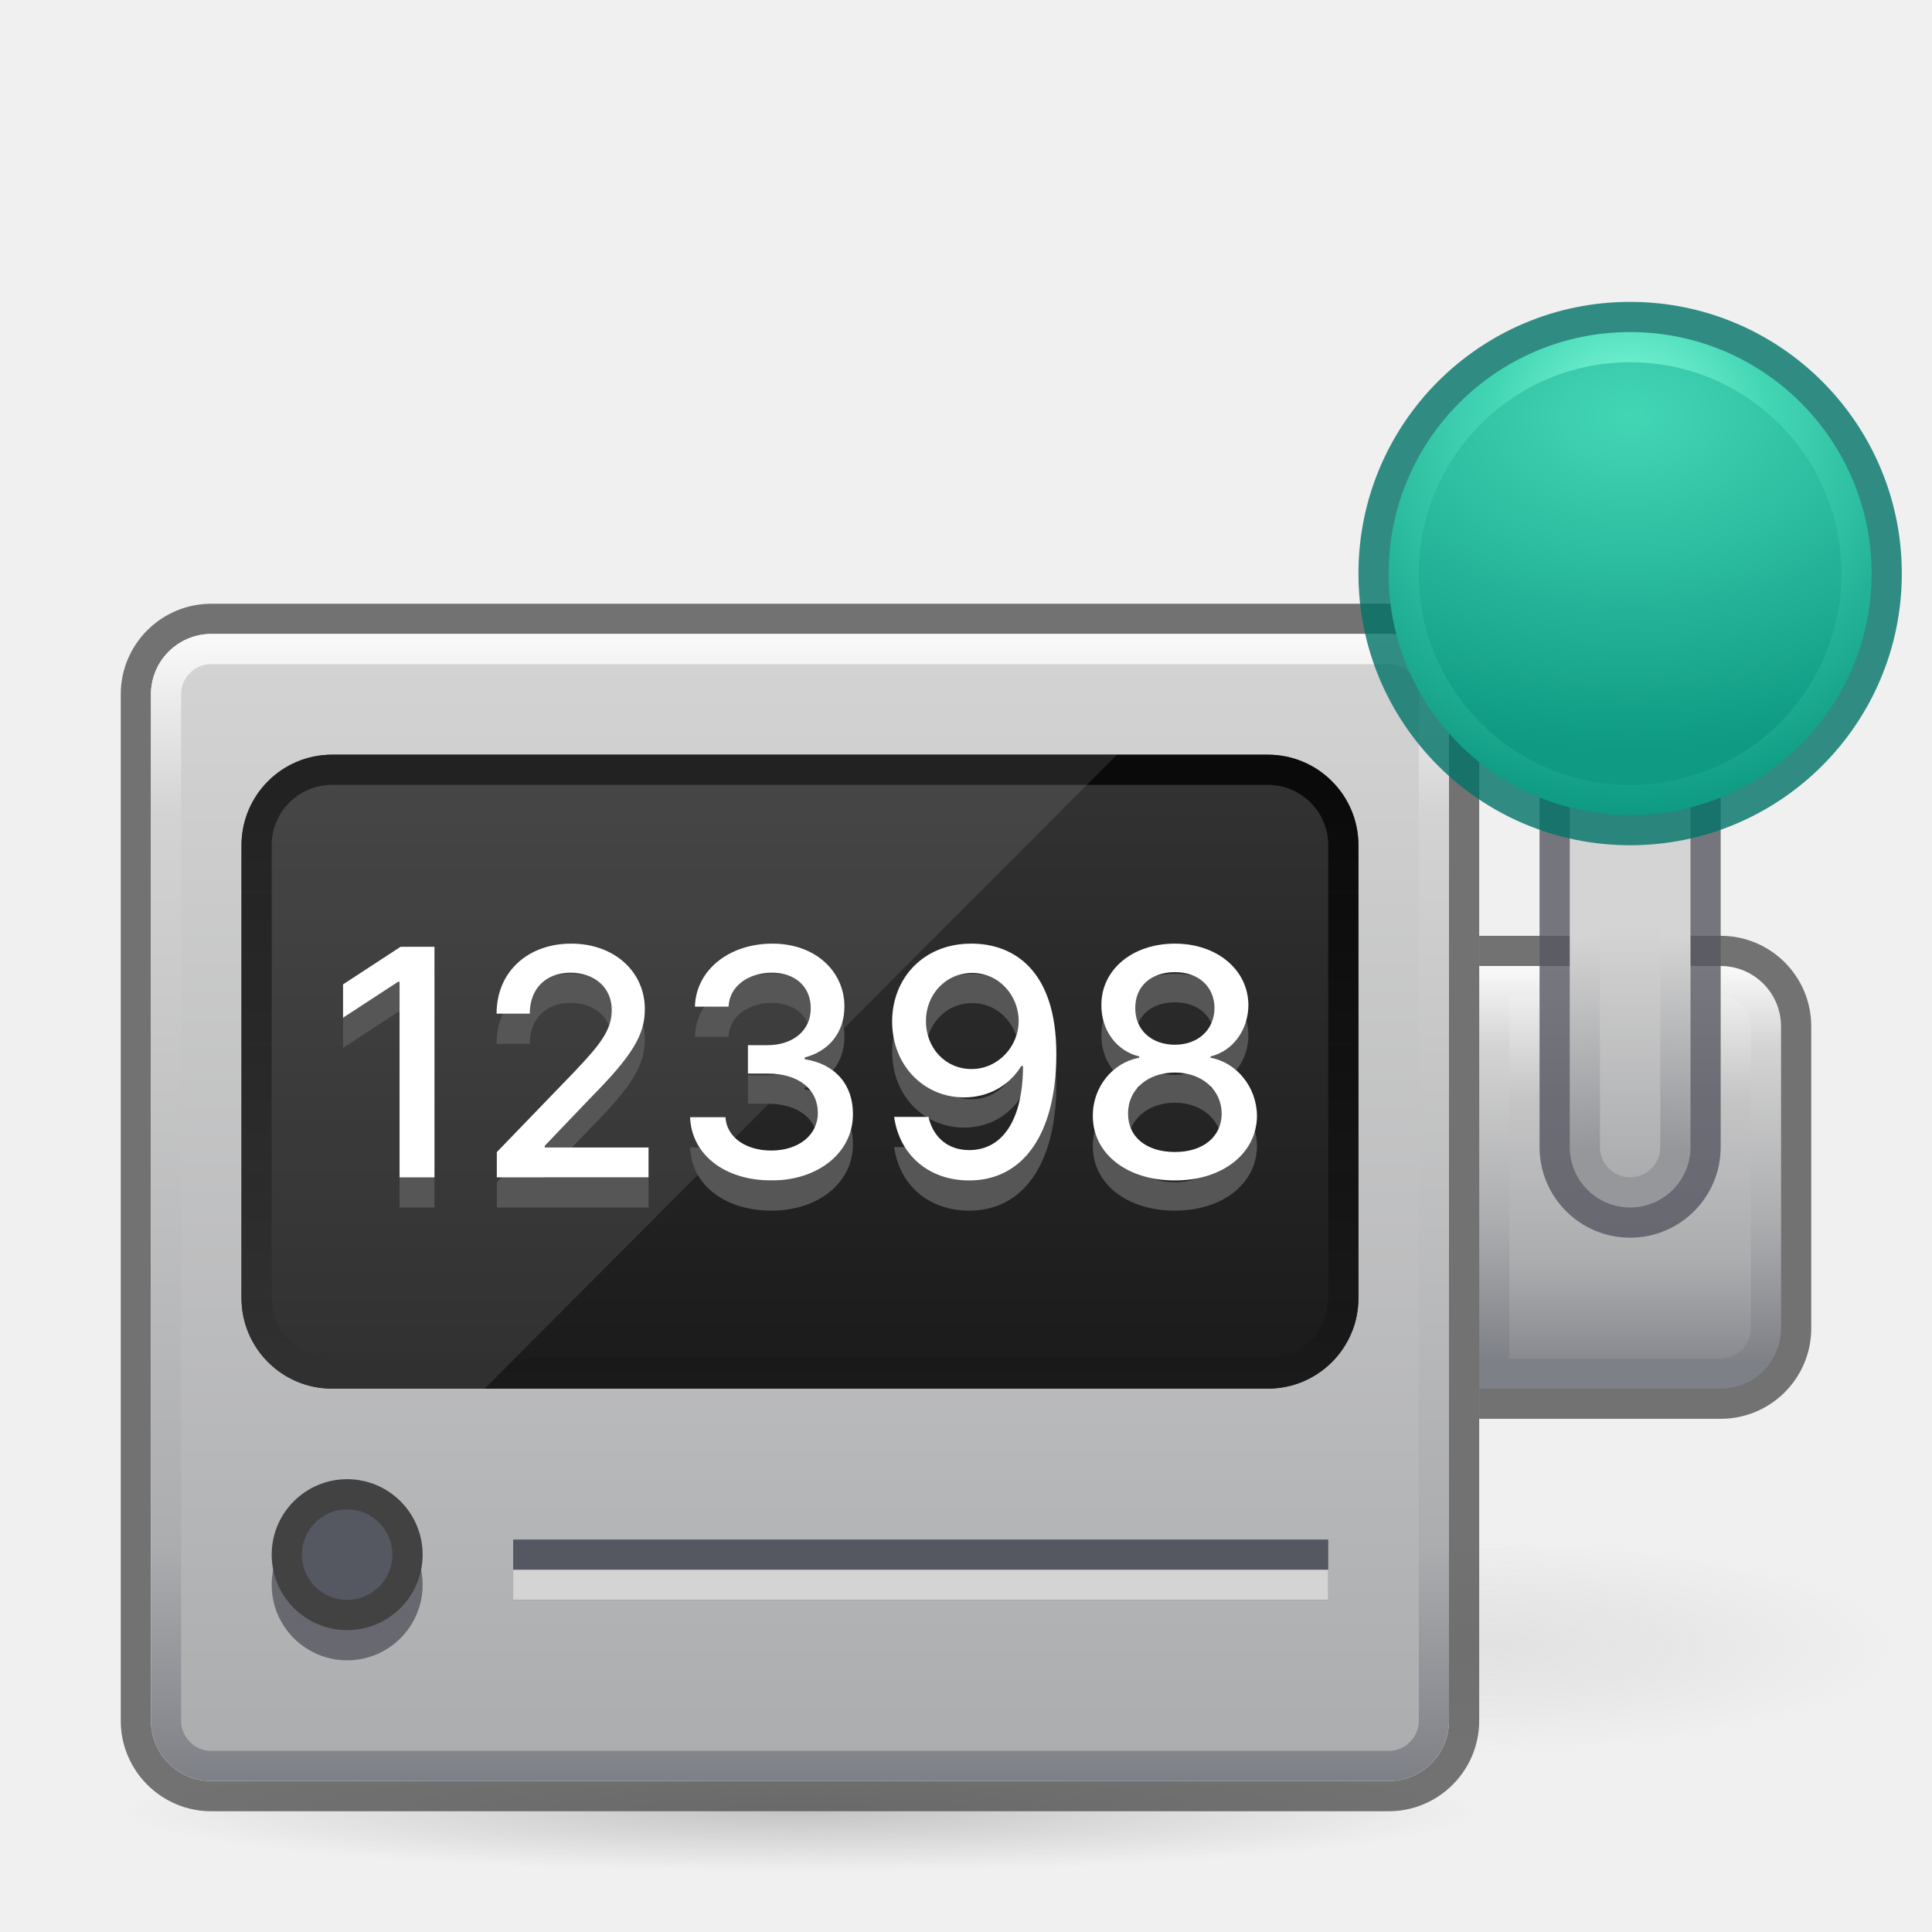
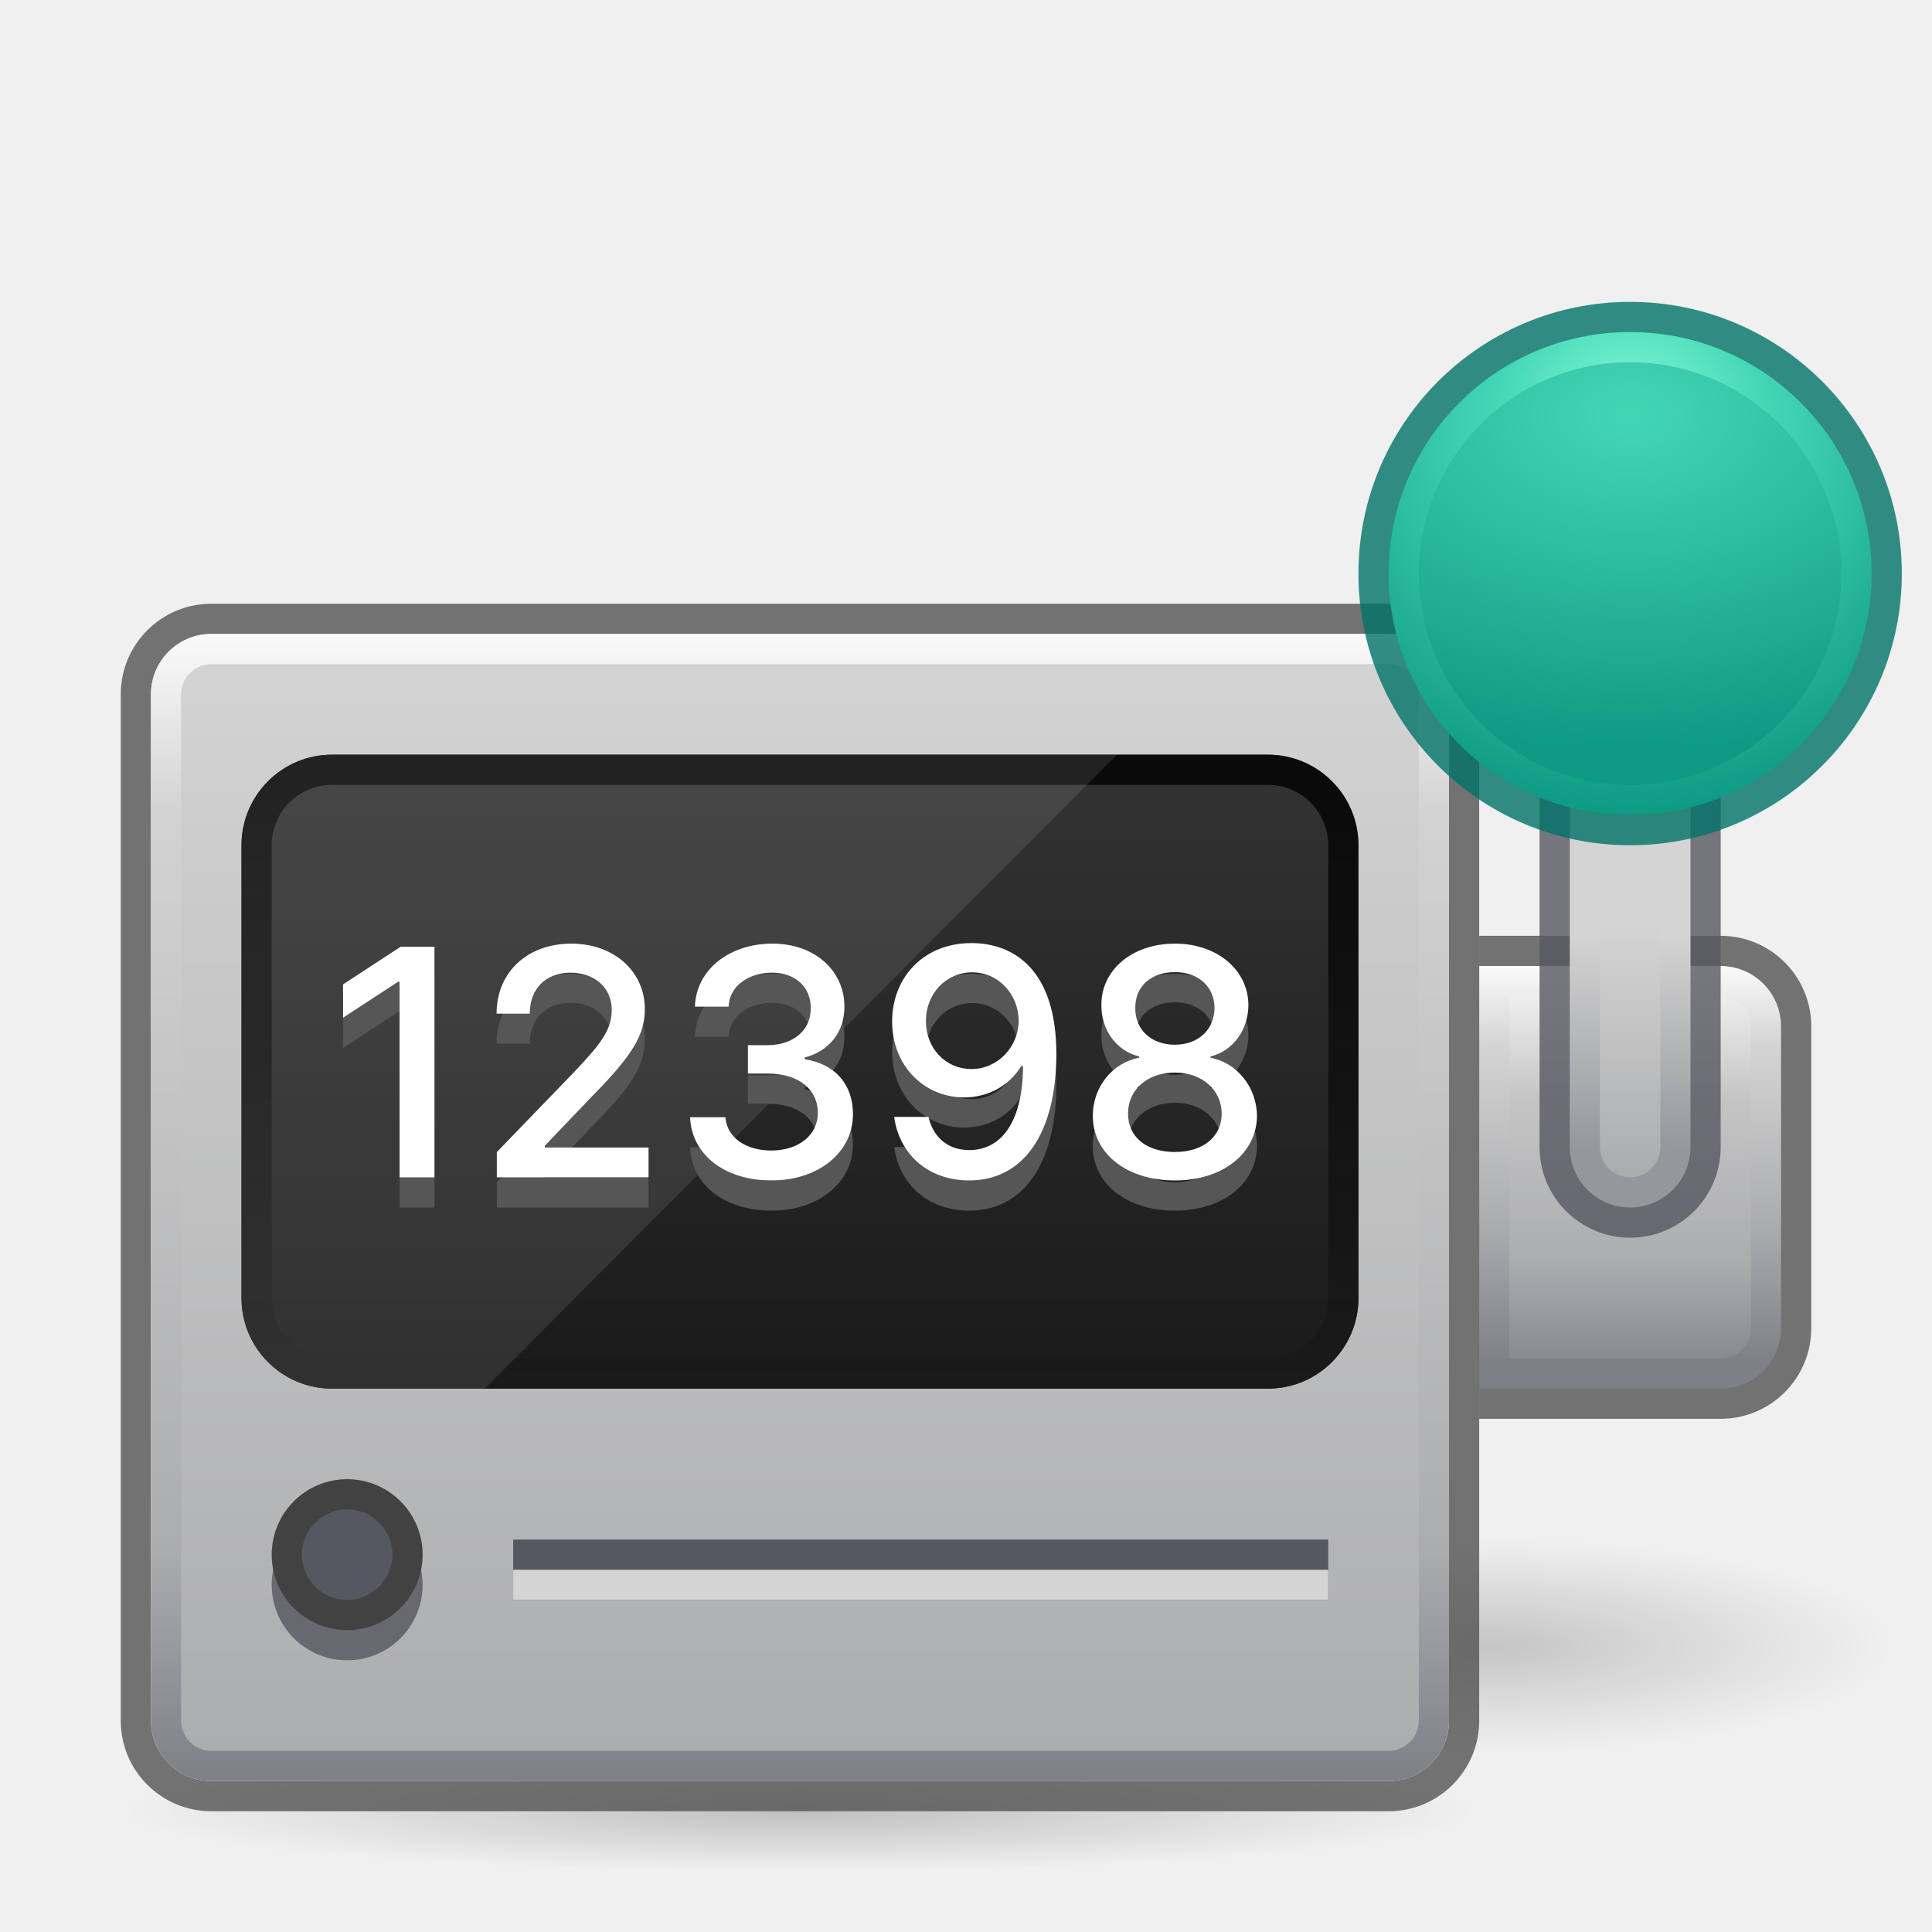
- <svg xmlns="http://www.w3.org/2000/svg" width="64" height="64" viewBox="0 0 64 64" fill="none" version="1.1" id="svg122">
-   <ellipse cx="26.5" cy="60" rx="22.5" ry="2" fill="url(#paint0_radial_1:29)" id="ellipse4" />
-   <ellipse cx="49.35" cy="54.53" rx="13.35" ry="3.53" fill="url(#paint1_radial_1:29)" id="ellipse6" />
-   <path d="M49 31H57C58.657 31 60 32.343 60 34V44C60 45.657 58.657 47 57 47H49V31Z" fill="#535353" fill-opacity="0.8" id="path8" />
-   <path d="M49.5 32.5H57C57.828 32.5 58.5 33.172 58.5 34V44C58.5 44.828 57.828 45.5 57 45.5H49.5V32.5Z" fill="url(#paint2_linear_1:29)" stroke="url(#paint3_linear_1:29)" id="path10" />
-   <rect x="4.5" y="20.5" width="44" height="39" rx="2.5" stroke="#535353" stroke-opacity="0.8" id="rect12" />
-   <rect x="5.5" y="21.5" width="42" height="37" rx="1.5" fill="url(#paint4_linear_1:29)" stroke="url(#paint5_linear_1:29)" id="rect14" />
-   <rect x="8" y="25" width="37" height="21" rx="3" fill="url(#paint6_linear_1:29)" id="rect16" />
-   <rect x="8.5" y="25.5" width="36" height="20" rx="2.5" stroke="url(#paint7_linear_1:29)" stroke-opacity="0.9" id="rect18" />
-   <path d="M8 28V43C8 44.657 9.343 46 11 46H16.056L37 25H11C9.343 25 8 26.343 8 28Z" fill="white" fill-opacity="0.1" id="path20" />
-   <path d="M44 52H17" stroke="#555761" stroke-width="2" id="path22" />
-   <path d="M51 24H57V38C57 39.657 55.657 41 54 41C52.343 41 51 39.657 51 38V24Z" fill="#555761" fill-opacity="0.8" id="path24" />
-   <path d="M52 23H56V38C56 39.105 55.105 40 54 40C52.895 40 52 39.105 52 38V23Z" fill="url(#paint8_radial_1:29)" id="path26" />
-   <path d="M53 24H55V38C55 38.552 54.552 39 54 39C53.448 39 53 38.552 53 38V24Z" fill="url(#paint9_linear_1:29)" id="path28" />
-   <circle cx="54" cy="19" r="9" fill="#007367" fill-opacity="0.8" id="circle30" />
-   <circle cx="54" cy="19" r="7.5" fill="url(#paint10_radial_1:29)" stroke="url(#paint11_radial_1:29)" id="circle32" />
-   <circle cx="11.5" cy="52.5" r="2.5" fill="#686970" id="circle34" />
-   <circle cx="11.5" cy="51.5" r="2.5" fill="#424242" id="circle36" />
-   <circle cx="11.5" cy="51.5" r="1.5" fill="#555761" id="circle38" />
-   <path d="M14.392 32.364H13.27L11.364 33.609V34.713L13.191 33.52H13.236V40H14.392V32.364ZM16.458 40H21.484V39.012H18.046V38.956L19.564 37.367C20.962 35.954 21.361 35.279 21.361 34.426C21.361 33.199 20.362 32.259 18.922 32.259C17.494 32.259 16.45 33.184 16.45 34.578H17.55C17.547 33.758 18.076 33.221 18.9 33.221C19.676 33.221 20.265 33.699 20.265 34.459C20.265 35.134 19.862 35.619 19.042 36.488L16.458 39.165V40ZM25.556 40.104C27.114 40.104 28.259 39.172 28.255 37.904C28.259 36.939 27.674 36.245 26.659 36.089V36.029C27.457 35.824 27.976 35.197 27.972 34.34C27.976 33.218 27.055 32.259 25.585 32.259C24.183 32.259 23.058 33.106 23.02 34.347H24.135C24.161 33.646 24.821 33.221 25.571 33.221C26.35 33.221 26.861 33.695 26.857 34.4C26.861 35.138 26.268 35.623 25.422 35.623H24.776V36.562H25.422C26.48 36.562 27.092 37.099 27.092 37.867C27.092 38.609 26.447 39.113 25.548 39.113C24.721 39.113 24.075 38.688 24.031 38.009H22.86C22.908 39.254 24.012 40.104 25.556 40.104ZM32.204 32.259C30.601 32.244 29.553 33.397 29.553 34.843C29.557 36.301 30.612 37.353 31.936 37.353C32.745 37.353 33.438 36.957 33.83 36.316H33.889C33.886 38.072 33.226 39.098 32.107 39.098C31.376 39.098 30.906 38.65 30.757 37.998H29.62C29.788 39.232 30.742 40.104 32.107 40.104C33.882 40.104 34.993 38.579 34.993 35.906C34.989 33.117 33.565 32.27 32.204 32.259ZM32.208 33.229C33.091 33.229 33.744 33.978 33.744 34.817C33.748 35.667 33.058 36.413 32.185 36.413C31.309 36.413 30.675 35.712 30.672 34.828C30.672 33.941 31.331 33.229 32.208 33.229ZM38.92 40.104C40.509 40.104 41.631 39.202 41.639 37.964C41.631 37.002 40.956 36.193 40.102 36.04V35.995C40.844 35.816 41.348 35.119 41.355 34.295C41.348 33.128 40.319 32.259 38.92 32.259C37.507 32.259 36.478 33.128 36.485 34.295C36.478 35.115 36.981 35.816 37.738 35.995V36.04C36.87 36.193 36.195 37.002 36.202 37.964C36.195 39.202 37.317 40.104 38.92 40.104ZM38.92 39.161C37.966 39.161 37.362 38.654 37.369 37.89C37.362 37.095 38.018 36.529 38.92 36.529C39.808 36.529 40.464 37.095 40.471 37.89C40.464 38.654 39.864 39.161 38.92 39.161ZM38.92 35.608C38.148 35.608 37.6 35.119 37.608 34.392C37.6 33.676 38.13 33.203 38.92 33.203C39.696 33.203 40.225 33.676 40.233 34.392C40.225 35.119 39.681 35.608 38.92 35.608Z" fill="#565656" id="path40" />
-   <path d="M14.392 31.364H13.27L11.364 32.609V33.713L13.191 32.52H13.236V39H14.392V31.364ZM16.458 39H21.484V38.012H18.046V37.956L19.564 36.367C20.962 34.954 21.361 34.279 21.361 33.426C21.361 32.199 20.362 31.259 18.922 31.259C17.494 31.259 16.45 32.184 16.45 33.578H17.55C17.547 32.758 18.076 32.221 18.9 32.221C19.676 32.221 20.265 32.699 20.265 33.459C20.265 34.134 19.862 34.619 19.042 35.488L16.458 38.165V39ZM25.556 39.104C27.114 39.104 28.259 38.172 28.255 36.904C28.259 35.939 27.674 35.245 26.659 35.089V35.029C27.457 34.824 27.976 34.197 27.972 33.34C27.976 32.218 27.055 31.259 25.585 31.259C24.183 31.259 23.058 32.106 23.02 33.347H24.135C24.161 32.646 24.821 32.221 25.571 32.221C26.35 32.221 26.861 32.695 26.857 33.4C26.861 34.138 26.268 34.623 25.422 34.623H24.776V35.562H25.422C26.48 35.562 27.092 36.099 27.092 36.867C27.092 37.609 26.447 38.113 25.548 38.113C24.721 38.113 24.075 37.688 24.031 37.009H22.86C22.908 38.254 24.012 39.104 25.556 39.104ZM32.204 31.259C30.601 31.244 29.553 32.397 29.553 33.843C29.557 35.301 30.612 36.353 31.936 36.353C32.745 36.353 33.438 35.957 33.83 35.316H33.889C33.886 37.072 33.226 38.098 32.107 38.098C31.376 38.098 30.906 37.65 30.757 36.998H29.62C29.788 38.232 30.742 39.104 32.107 39.104C33.882 39.104 34.993 37.579 34.993 34.906C34.989 32.117 33.565 31.27 32.204 31.259ZM32.208 32.229C33.091 32.229 33.744 32.978 33.744 33.817C33.748 34.667 33.058 35.413 32.185 35.413C31.309 35.413 30.675 34.712 30.672 33.828C30.672 32.941 31.331 32.229 32.208 32.229ZM38.92 39.104C40.509 39.104 41.631 38.202 41.639 36.964C41.631 36.002 40.956 35.193 40.102 35.04V34.995C40.844 34.816 41.348 34.119 41.355 33.295C41.348 32.128 40.319 31.259 38.92 31.259C37.507 31.259 36.478 32.128 36.485 33.295C36.478 34.115 36.981 34.816 37.738 34.995V35.04C36.87 35.193 36.195 36.002 36.202 36.964C36.195 38.202 37.317 39.104 38.92 39.104ZM38.92 38.161C37.966 38.161 37.362 37.654 37.369 36.89C37.362 36.095 38.018 35.529 38.92 35.529C39.808 35.529 40.464 36.095 40.471 36.89C40.464 37.654 39.864 38.161 38.92 38.161ZM38.92 34.608C38.148 34.608 37.6 34.119 37.608 33.392C37.6 32.676 38.13 32.203 38.92 32.203C39.696 32.203 40.225 32.676 40.233 33.392C40.225 34.119 39.681 34.608 38.92 34.608Z" fill="white" id="path42" />
-   <rect x="17" y="52" width="27" height="1" fill="#D4D4D4" id="rect44" />
-   <defs id="defs120">
+ <svg xmlns="http://www.w3.org/2000/svg" width="64" height="64" viewBox="0 0 64 64" fill="none">
+   <ellipse cx="26.5" cy="60" rx="22.5" ry="2" fill="url(#paint0_radial_1:29)" fill-opacity="0.2" />
+   <ellipse cx="49.35" cy="54.53" rx="13.35" ry="3.53" fill="url(#paint1_radial_1:29)" fill-opacity="0.18" />
+   <path d="M49 31H57C58.657 31 60 32.343 60 34V44C60 45.657 58.657 47 57 47H49V31Z" fill="#535353" fill-opacity="0.8" />
+   <path d="M49.5 32.5H57C57.828 32.5 58.5 33.172 58.5 34V44C58.5 44.828 57.828 45.5 57 45.5H49.5V32.5Z" fill="url(#paint2_linear_1:29)" stroke="url(#paint3_linear_1:29)" />
+   <rect x="4.5" y="20.5" width="44" height="39" rx="2.5" stroke="#535353" stroke-opacity="0.8" />
+   <rect x="5.5" y="21.5" width="42" height="37" rx="1.5" fill="url(#paint4_linear_1:29)" stroke="url(#paint5_linear_1:29)" />
+   <rect x="8" y="25" width="37" height="21" rx="3" fill="url(#paint6_linear_1:29)" />
+   <rect x="8.5" y="25.5" width="36" height="20" rx="2.5" stroke="url(#paint7_linear_1:29)" stroke-opacity="0.9" />
+   <path d="M8 28V43C8 44.657 9.343 46 11 46H16.056L37 25H11C9.343 25 8 26.343 8 28Z" fill="white" fill-opacity="0.1" />
+   <path d="M44 52H17" stroke="#555761" stroke-width="2" />
+   <path d="M51 24H57V38C57 39.657 55.657 41 54 41C52.343 41 51 39.657 51 38V24Z" fill="#555761" fill-opacity="0.8" />
+   <path d="M52 23H56V38C56 39.105 55.105 40 54 40C52.895 40 52 39.105 52 38V23Z" fill="url(#paint8_radial_1:29)" />
+   <path d="M53 24H55V38C55 38.552 54.552 39 54 39C53.448 39 53 38.552 53 38V24Z" fill="url(#paint9_linear_1:29)" />
+   <circle cx="54" cy="19" r="9" fill="#007367" fill-opacity="0.8" />
+   <circle cx="54" cy="19" r="7.5" fill="url(#paint10_radial_1:29)" stroke="url(#paint11_radial_1:29)" />
+   <circle cx="11.5" cy="52.5" r="2.5" fill="#686970" />
+   <circle cx="11.5" cy="51.5" r="2.5" fill="#424242" />
+   <circle cx="11.5" cy="51.5" r="1.5" fill="#555761" />
+   <path d="M14.392 32.364H13.27L11.364 33.609V34.713L13.191 33.52H13.236V40H14.392V32.364ZM16.458 40H21.484V39.012H18.046V38.956L19.564 37.367C20.962 35.954 21.361 35.279 21.361 34.426C21.361 33.199 20.362 32.259 18.922 32.259C17.494 32.259 16.45 33.184 16.45 34.578H17.55C17.547 33.758 18.076 33.221 18.9 33.221C19.676 33.221 20.265 33.699 20.265 34.459C20.265 35.134 19.862 35.619 19.042 36.488L16.458 39.165V40ZM25.556 40.104C27.114 40.104 28.259 39.172 28.255 37.904C28.259 36.939 27.674 36.245 26.659 36.089V36.029C27.457 35.824 27.976 35.197 27.972 34.34C27.976 33.218 27.055 32.259 25.585 32.259C24.183 32.259 23.058 33.106 23.02 34.347H24.135C24.161 33.646 24.821 33.221 25.571 33.221C26.35 33.221 26.861 33.695 26.857 34.4C26.861 35.138 26.268 35.623 25.422 35.623H24.776V36.562H25.422C26.48 36.562 27.092 37.099 27.092 37.867C27.092 38.609 26.447 39.113 25.548 39.113C24.721 39.113 24.075 38.688 24.031 38.009H22.86C22.908 39.254 24.012 40.104 25.556 40.104ZM32.204 32.259C30.601 32.244 29.553 33.397 29.553 34.843C29.557 36.301 30.612 37.353 31.936 37.353C32.745 37.353 33.438 36.957 33.83 36.316H33.889C33.886 38.072 33.226 39.098 32.107 39.098C31.376 39.098 30.906 38.65 30.757 37.998H29.62C29.788 39.232 30.742 40.104 32.107 40.104C33.882 40.104 34.993 38.579 34.993 35.906C34.989 33.117 33.565 32.27 32.204 32.259ZM32.208 33.229C33.091 33.229 33.744 33.978 33.744 34.817C33.748 35.667 33.058 36.413 32.185 36.413C31.309 36.413 30.675 35.712 30.672 34.828C30.672 33.941 31.331 33.229 32.208 33.229ZM38.92 40.104C40.509 40.104 41.631 39.202 41.639 37.964C41.631 37.002 40.956 36.193 40.102 36.04V35.995C40.844 35.816 41.348 35.119 41.355 34.295C41.348 33.128 40.319 32.259 38.92 32.259C37.507 32.259 36.478 33.128 36.485 34.295C36.478 35.115 36.981 35.816 37.738 35.995V36.04C36.87 36.193 36.195 37.002 36.202 37.964C36.195 39.202 37.317 40.104 38.92 40.104ZM38.92 39.161C37.966 39.161 37.362 38.654 37.369 37.89C37.362 37.095 38.018 36.529 38.92 36.529C39.808 36.529 40.464 37.095 40.471 37.89C40.464 38.654 39.864 39.161 38.92 39.161ZM38.92 35.608C38.148 35.608 37.6 35.119 37.608 34.392C37.6 33.676 38.13 33.203 38.92 33.203C39.696 33.203 40.225 33.676 40.233 34.392C40.225 35.119 39.681 35.608 38.92 35.608Z" fill="#565656" />
+   <path d="M14.392 31.364H13.27L11.364 32.609V33.713L13.191 32.52H13.236V39H14.392V31.364ZM16.458 39H21.484V38.012H18.046V37.956L19.564 36.367C20.962 34.954 21.361 34.279 21.361 33.426C21.361 32.199 20.362 31.259 18.922 31.259C17.494 31.259 16.45 32.184 16.45 33.578H17.55C17.547 32.758 18.076 32.221 18.9 32.221C19.676 32.221 20.265 32.699 20.265 33.459C20.265 34.134 19.862 34.619 19.042 35.488L16.458 38.165V39ZM25.556 39.104C27.114 39.104 28.259 38.172 28.255 36.904C28.259 35.939 27.674 35.245 26.659 35.089V35.029C27.457 34.824 27.976 34.197 27.972 33.34C27.976 32.218 27.055 31.259 25.585 31.259C24.183 31.259 23.058 32.106 23.02 33.347H24.135C24.161 32.646 24.821 32.221 25.571 32.221C26.35 32.221 26.861 32.695 26.857 33.4C26.861 34.138 26.268 34.623 25.422 34.623H24.776V35.562H25.422C26.48 35.562 27.092 36.099 27.092 36.867C27.092 37.609 26.447 38.113 25.548 38.113C24.721 38.113 24.075 37.688 24.031 37.009H22.86C22.908 38.254 24.012 39.104 25.556 39.104ZM32.204 31.241C30.601 31.229 29.553 32.378 29.553 33.84C29.553 35.301 30.612 36.353 31.936 36.353C32.745 36.353 33.438 35.957 33.83 35.316H33.889C33.886 37.072 33.226 38.098 32.107 38.098C31.376 38.098 30.906 37.65 30.757 36.998H29.62C29.788 38.232 30.742 39.104 32.107 39.104C33.882 39.104 34.989 37.579 34.993 34.906C34.989 32.098 33.565 31.252 32.204 31.241ZM32.208 32.21C33.091 32.21 33.744 32.959 33.744 33.813C33.744 34.667 33.058 35.413 32.185 35.413C31.309 35.413 30.672 34.712 30.672 33.825C30.672 32.922 31.331 32.21 32.208 32.21ZM38.92 39.104C40.509 39.104 41.631 38.202 41.639 36.964C41.631 36.002 40.956 35.193 40.102 35.04V34.995C40.844 34.816 41.348 34.119 41.355 33.295C41.348 32.128 40.319 31.259 38.92 31.259C37.507 31.259 36.478 32.128 36.485 33.295C36.478 34.115 36.981 34.816 37.738 34.995V35.04C36.87 35.193 36.195 36.002 36.202 36.964C36.195 38.202 37.317 39.104 38.92 39.104ZM38.92 34.608C38.148 34.608 37.6 34.119 37.608 33.392C37.6 32.676 38.13 32.203 38.92 32.203C39.696 32.203 40.225 32.676 40.233 33.392C40.225 34.119 39.681 34.608 38.92 34.608ZM38.92 38.161C37.966 38.161 37.362 37.654 37.369 36.89C37.362 36.095 38.018 35.529 38.92 35.529C39.808 35.529 40.464 36.095 40.471 36.89C40.464 37.654 39.864 38.161 38.92 38.161Z" fill="white" />
+   <rect x="17" y="52" width="27" height="1" fill="#D4D4D4" />
+   <defs>
    <radialGradient id="paint0_radial_1:29" cx="0" cy="0" r="1" gradientUnits="userSpaceOnUse" gradientTransform="translate(26.5 60) rotate(90) scale(2 22.5)">
-       <stop stop-color="#C4C4C4" id="stop46" />
-       <stop offset="1" stop-color="#C4C4C4" stop-opacity="0" id="stop48" />
+       <stop />
+       <stop offset="1" stop-opacity="0" />
    </radialGradient>
    <radialGradient id="paint1_radial_1:29" cx="0" cy="0" r="1" gradientUnits="userSpaceOnUse" gradientTransform="translate(49.3497 54.5303) rotate(90) scale(3.53031 13.3497)">
-       <stop stop-color="#E2E2E2" id="stop51" />
-       <stop offset="1" stop-color="#DDDDDD" stop-opacity="0" id="stop53" />
+       <stop />
+       <stop offset="1" stop-opacity="0" />
    </radialGradient>
    <linearGradient id="paint2_linear_1:29" x1="54" y1="32" x2="54" y2="46" gradientUnits="userSpaceOnUse">
-       <stop stop-color="#FAFAFA" id="stop56" />
-       <stop offset="0.312" stop-color="#C5C5C6" id="stop58" />
-       <stop offset="0.703" stop-color="#ABACAE" id="stop60" />
-       <stop offset="1" stop-color="#7E8087" id="stop62" />
+       <stop stop-color="#FAFAFA" />
+       <stop offset="0.312" stop-color="#C5C5C6" />
+       <stop offset="0.703" stop-color="#ABACAE" />
+       <stop offset="1" stop-color="#7E8087" />
    </linearGradient>
    <linearGradient id="paint3_linear_1:29" x1="54" y1="32" x2="54" y2="46" gradientUnits="userSpaceOnUse">
-       <stop stop-color="#FAFAFA" id="stop65" />
-       <stop offset="0.188" stop-color="#D4D4D4" id="stop67" />
-       <stop offset="0.615" stop-color="#ABACAE" id="stop69" />
-       <stop offset="0.938" stop-color="#7E8087" id="stop71" />
+       <stop stop-color="#FAFAFA" />
+       <stop offset="0.188" stop-color="#D4D4D4" />
+       <stop offset="0.615" stop-color="#ABACAE" />
+       <stop offset="0.938" stop-color="#7E8087" />
    </linearGradient>
    <linearGradient id="paint4_linear_1:29" x1="26.5" y1="21" x2="26.5" y2="59" gradientUnits="userSpaceOnUse">
-       <stop stop-color="#D4D4D4" id="stop74" />
-       <stop offset="1" stop-color="#ABACAE" id="stop76" />
+       <stop stop-color="#D4D4D4" />
+       <stop offset="1" stop-color="#ABACAE" />
    </linearGradient>
    <linearGradient id="paint5_linear_1:29" x1="26.5" y1="21" x2="26.5" y2="59" gradientUnits="userSpaceOnUse">
-       <stop stop-color="#FAFAFA" id="stop79" />
-       <stop offset="0.156" stop-color="#D3D3D3" id="stop81" />
-       <stop offset="0.794" stop-color="#ACADAF" id="stop83" />
-       <stop offset="1" stop-color="#7E8087" id="stop85" />
+       <stop stop-color="#FAFAFA" />
+       <stop offset="0.156" stop-color="#D3D3D3" />
+       <stop offset="0.794" stop-color="#ACADAF" />
+       <stop offset="1" stop-color="#7E8087" />
    </linearGradient>
    <linearGradient id="paint6_linear_1:29" x1="26.5" y1="25" x2="26.5" y2="46" gradientUnits="userSpaceOnUse">
-       <stop stop-color="#333333" id="stop88" />
-       <stop offset="1" stop-color="#1A1A1A" id="stop90" />
+       <stop stop-color="#333333" />
+       <stop offset="1" stop-color="#1A1A1A" />
    </linearGradient>
    <linearGradient id="paint7_linear_1:29" x1="26.5" y1="25" x2="26.5" y2="46" gradientUnits="userSpaceOnUse">
-       <stop stop-opacity="0.9" id="stop93" />
-       <stop offset="1" stop-color="#1A1A1A" stop-opacity="0.9" id="stop95" />
+       <stop stop-opacity="0.9" />
+       <stop offset="1" stop-color="#1A1A1A" stop-opacity="0.9" />
    </linearGradient>
    <radialGradient id="paint8_radial_1:29" cx="0" cy="0" r="1" gradientUnits="userSpaceOnUse" gradientTransform="translate(54 40) rotate(-90) scale(9.03125 20.9227)">
-       <stop offset="0.224" stop-color="#95979B" id="stop98" />
-       <stop offset="1" stop-color="#D4D4D4" id="stop100" />
+       <stop offset="0.224" stop-color="#95979B" />
+       <stop offset="1" stop-color="#D4D4D4" />
    </radialGradient>
    <linearGradient id="paint9_linear_1:29" x1="54" y1="26.109" x2="54" y2="39" gradientUnits="userSpaceOnUse">
-       <stop offset="0.349" stop-color="#D4D4D4" id="stop103" />
-       <stop offset="1" stop-color="#ABACAE" id="stop105" />
+       <stop offset="0.349" stop-color="#D4D4D4" />
+       <stop offset="1" stop-color="#ABACAE" />
    </linearGradient>
    <radialGradient id="paint10_radial_1:29" cx="0" cy="0" r="1" gradientUnits="userSpaceOnUse" gradientTransform="translate(54 13.7692) rotate(90) scale(11.0769 17.1739)">
-       <stop stop-color="#43D6B5" id="stop108" />
-       <stop offset="1" stop-color="#0E9A83" id="stop110" />
+       <stop stop-color="#43D6B5" />
+       <stop offset="1" stop-color="#0E9A83" />
    </radialGradient>
    <radialGradient id="paint11_radial_1:29" cx="0" cy="0" r="1" gradientUnits="userSpaceOnUse" gradientTransform="translate(54 14.0769) rotate(90) scale(12.9231)">
-       <stop stop-color="#89FFDD" id="stop113" />
-       <stop offset="0.354" stop-color="#43D6B5" id="stop115" />
-       <stop offset="1" stop-color="#0E9A83" id="stop117" />
+       <stop stop-color="#89FFDD" />
+       <stop offset="0.354" stop-color="#43D6B5" />
+       <stop offset="1" stop-color="#0E9A83" />
    </radialGradient>
  </defs>
</svg>
